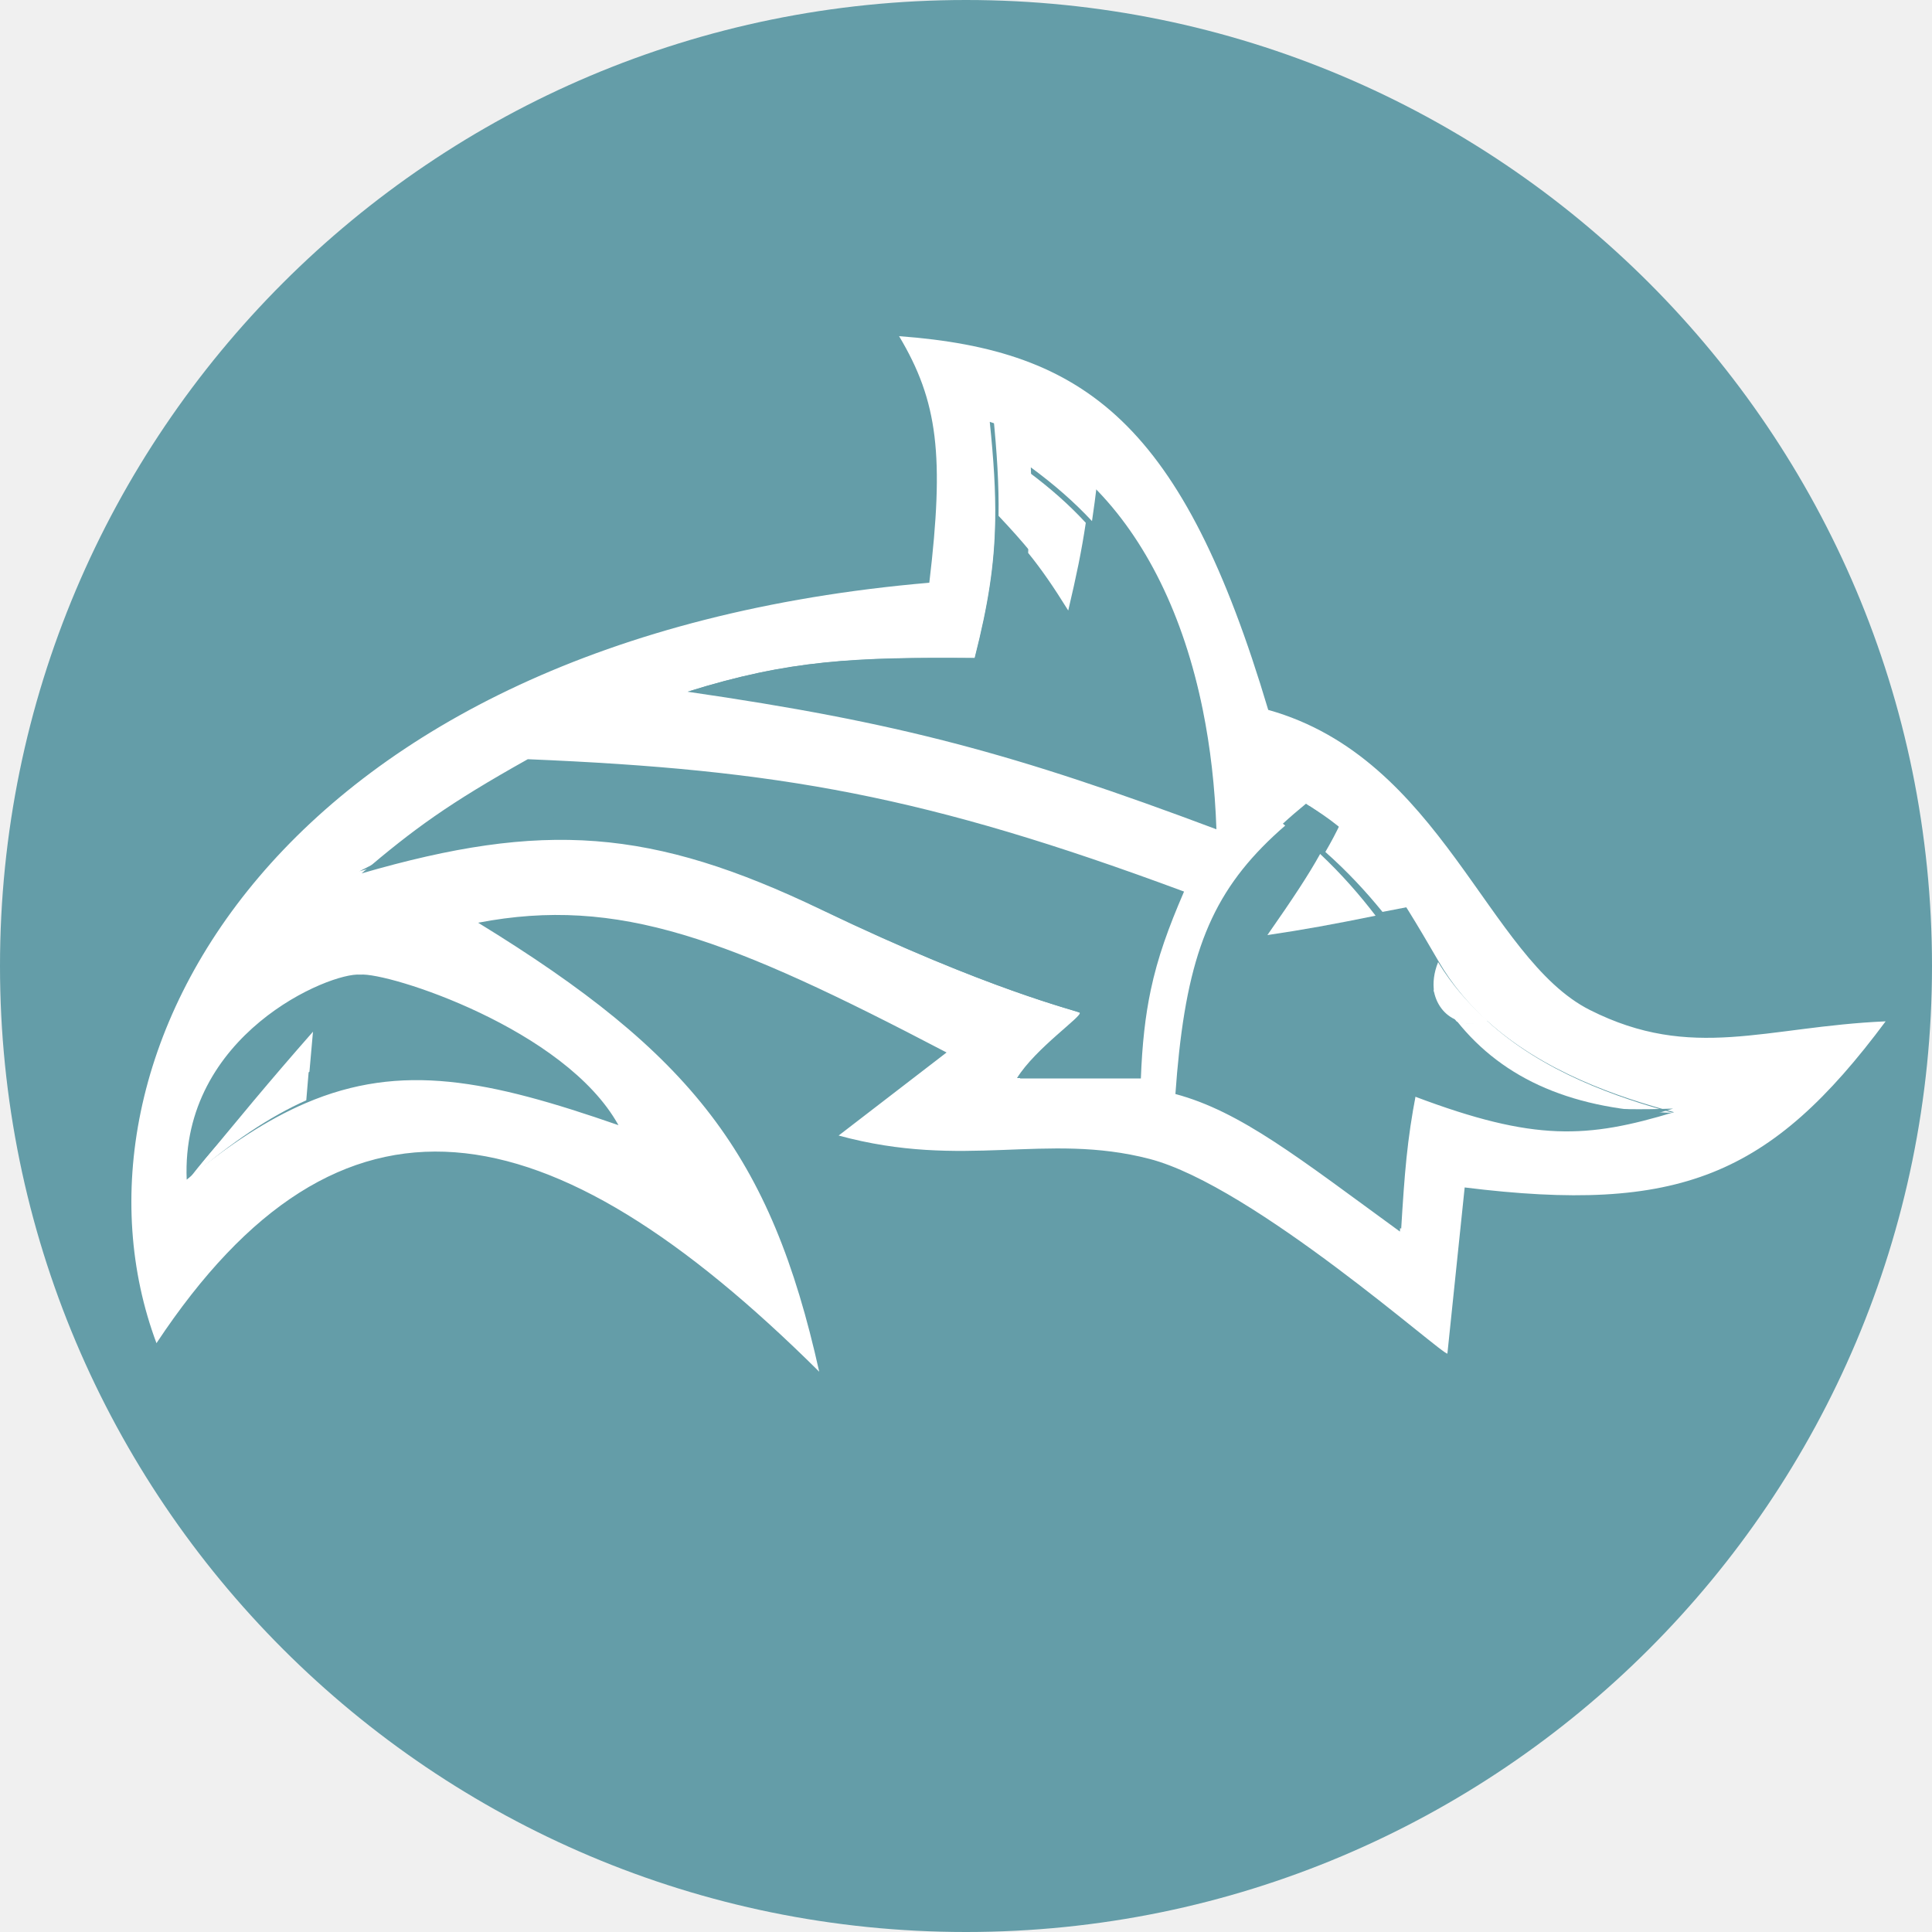
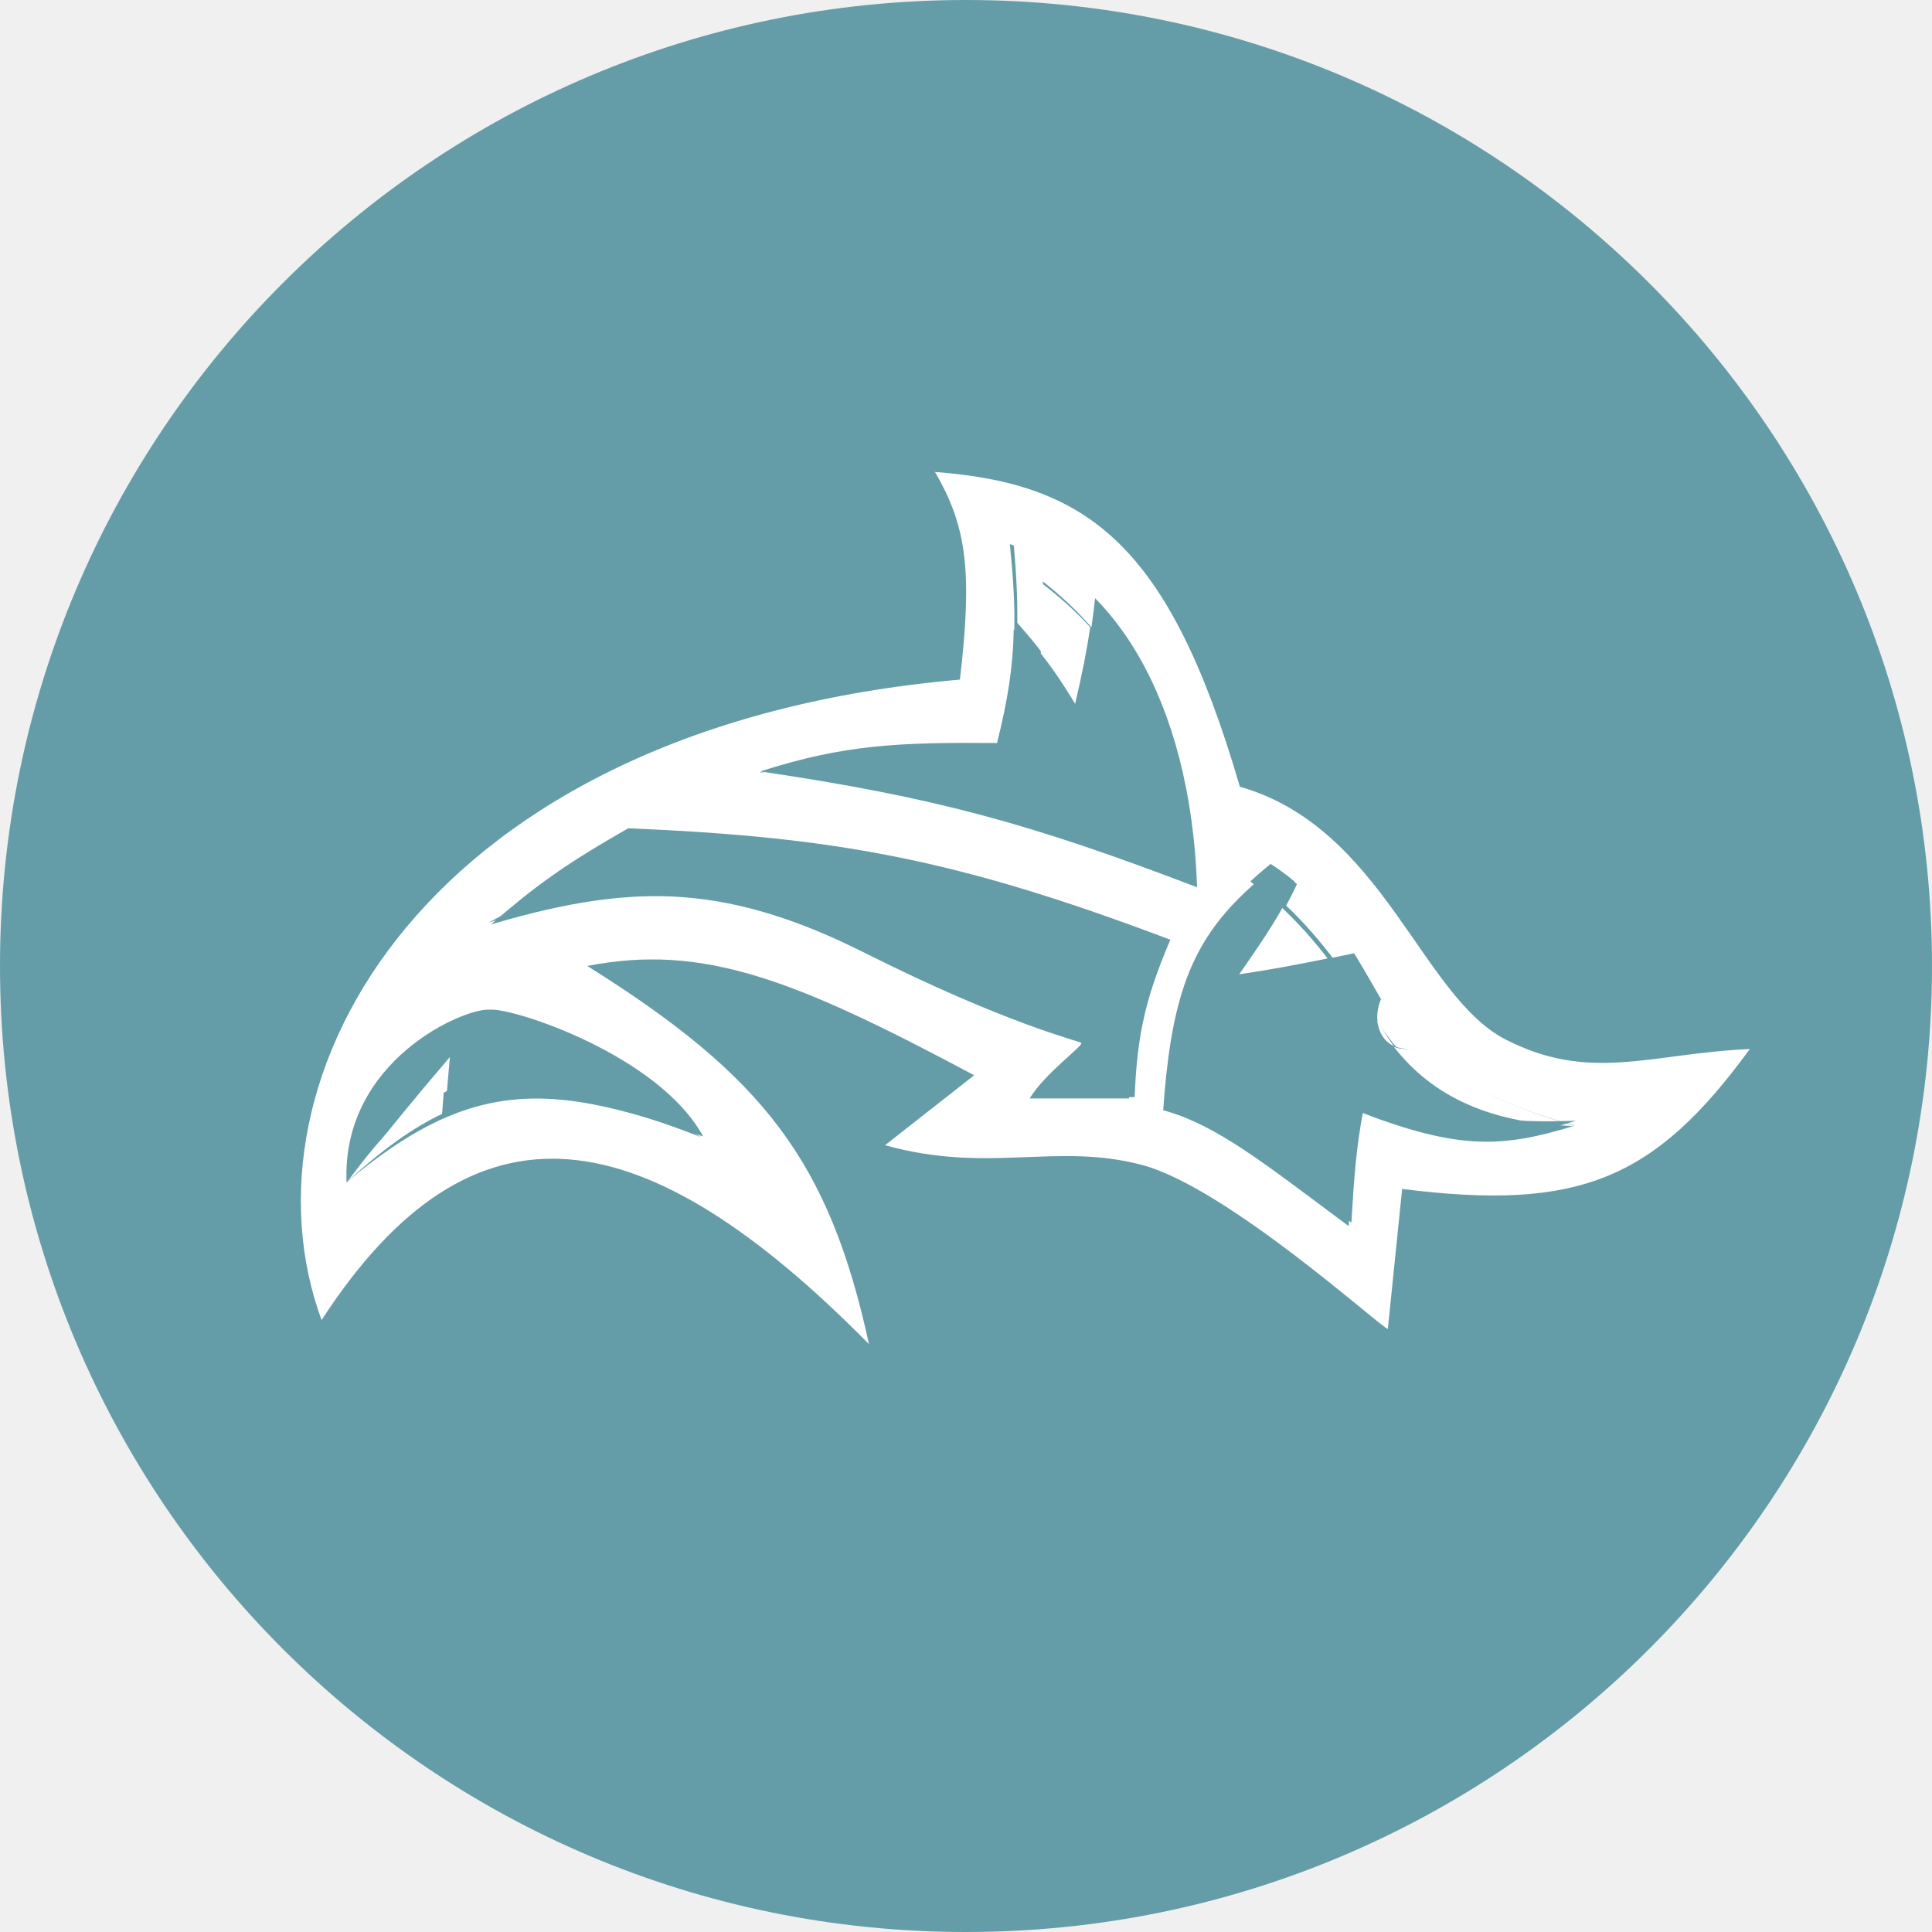
- <svg xmlns="http://www.w3.org/2000/svg" width="800" height="800" viewBox="0 0 800 800" fill="none">
-   <rect width="800" height="800" rx="400" fill="#649DA8" />
-   <path fill-rule="evenodd" clip-rule="evenodd" d="M372.292 139.2C388.459 166.261 391.053 188.815 384.807 241.295C115.679 264.42 20.566 437.883 64.794 556.178C140.948 441.211 226.917 456.45 339.218 568C319.217 478.092 286.515 436.372 197.984 382.079C256.153 370.958 301.875 388.661 391.958 435.813L347.263 470.203C399.334 484.411 432.898 468.71 475.983 479.876C519.069 491.042 597.978 561.743 599.34 560.477L606.491 491.697C695.224 502.698 733.052 487.089 780.8 422.917C731.007 425.08 700.795 439.607 658.335 418.217C615.875 396.824 597.011 314.067 525.147 293.955C489.846 175.406 449.649 144.929 372.292 139.2ZM403.578 272.461C409.213 250.323 411.804 233.732 412.099 215.503C412.294 203.333 411.466 190.433 409.836 174.665C425.886 179.93 440.299 189.034 452.742 201.459C474.432 223.12 490.13 254.87 498.055 293.955C501.177 309.351 503.093 325.886 503.694 343.39C419.794 311.906 371.895 299.087 284.691 286.432C326.797 273.206 353.891 272.059 403.578 272.461ZM218.543 314.374C185.661 332.788 171.467 343.15 149.714 361.66C225.031 339.847 269.647 342.869 340.112 376.706C410.576 410.543 446.485 418.619 448.273 419.693C450.061 420.768 430.073 434.214 422.35 446.56H472.408C472.953 432.198 474.239 420.686 476.491 410.021C479.364 396.42 483.807 384.194 490.286 369.183C383.305 329.458 322.444 318.689 218.543 314.374ZM256.087 465.905C202.292 447.227 166.268 439.751 126.472 456.83C111.066 463.439 95.094 473.731 77.308 488.473C74.798 428.344 136.638 402.498 149.152 403.573C160.773 402.498 233.973 425.989 256.087 465.905ZM542.131 333.718C538.62 336.436 535.325 339.12 532.232 341.804C504.829 365.581 493.307 389.282 488.233 435.813C487.643 441.223 487.139 446.943 486.71 453.008C513.779 460.248 537.948 479.581 579.675 509.967C581.094 487.119 582.108 473.539 585.932 454.083C635.561 472.826 657.33 471.383 693.199 460.531C670.179 454.305 638.984 443.921 615.43 422.386C607.929 415.53 601.205 407.543 595.765 398.199C591.208 390.374 587.142 383.427 583.25 377.179C573.9 362.176 565.542 351.208 553.752 341.804C550.225 338.991 546.39 336.317 542.131 333.718Z" fill="white" />
-   <path d="M552 341.069C548.591 338.192 544.884 335.458 540.768 332.8C537.374 335.58 534.189 338.325 531.2 341.069C536.512 345.282 541.319 349.452 545.726 353.6C548.067 349.382 550.049 345.386 552 341.069Z" fill="#649DA8" />
-   <path d="M595.2 397.821C590.402 390.293 586.121 383.611 582.023 377.6C577.557 378.398 573.446 379.128 569.6 379.802C578.203 389.483 585.598 399.308 593.515 409.6C592.945 406.048 593.419 402.01 595.2 397.821Z" fill="#649DA8" />
-   <path d="M692.8 460.8C669.904 454.532 638.877 444.078 615.45 422.4C610.834 424.215 606.632 424.166 603.2 422.755C622.687 447.199 651.824 459.772 692.8 460.8Z" fill="white" />
-   <path d="M616 422.617C608.178 415.752 601.167 407.755 595.495 398.4C593.731 402.76 593.262 406.963 593.826 410.66C595.704 413.224 597.611 415.817 599.57 418.442C600.729 419.994 601.926 421.505 603.158 422.97C606.756 424.374 611.161 424.423 616 422.617Z" fill="white" />
-   <path d="M584 375.363C574.855 360.705 566.681 349.988 555.149 340.8C553.175 344.924 551.169 348.742 548.8 352.772C558.139 361.073 565.701 369.284 572.461 377.6C576.034 376.915 579.852 376.174 584 375.363Z" fill="white" />
-   <path d="M403.678 272.533C353.994 272.134 326.902 273.273 284.8 286.4C330.288 280.311 355.514 276.553 413.842 286.4C421.34 263.629 424.579 247.554 425.6 230.534C421.715 225.95 417.466 221.386 412.198 216C411.903 234.093 409.313 250.56 403.678 272.533Z" fill="#649DA8" />
-   <path d="M497.6 292.8C489.596 254.263 473.742 222.957 451.837 201.6C451.093 207.514 450.375 212.673 449.6 217.52C467.181 235.388 480.065 257.293 497.6 292.8Z" fill="#649DA8" />
-   <path d="M126.4 456.141C166.192 438.34 202.212 446.132 256 465.6C200.212 433.228 163.566 422.011 127.597 441.869L126.4 456.141Z" fill="#649DA8" />
-   <path d="M411.2 171.2C412.842 187.57 413.675 200.963 413.479 213.598C418.784 219.232 423.062 224.005 426.974 228.8C427.596 217.997 427.398 206.831 426.835 193.515C436.575 200.684 444.788 207.855 452.17 215.78C452.942 210.676 453.659 205.245 454.4 199.018C441.872 186.118 427.361 176.666 411.2 171.2Z" fill="white" />
-   <path d="M78.4 488C95.918 472.912 111.648 462.379 126.821 455.615L128 441.6C111.898 450.459 95.934 465.622 78.4 488Z" fill="white" />
-   <path d="M421.121 446.4H471.121C471.666 431.916 472.95 420.305 475.2 409.549C415.359 392.485 368.775 369.624 319.668 350.026C270.561 330.428 199.548 334.013 148.8 360.776C224.03 338.776 268.594 341.824 338.978 375.95C409.361 410.076 445.228 418.22 447.014 419.304C448.8 420.388 428.836 433.949 421.121 446.4Z" fill="#649DA8" />
-   <path d="M586.41 452.552C635.633 471.417 657.225 469.965 692.8 459.042C639.845 460.918 614.281 452.892 571.668 432C570.745 449.272 569.571 458.841 563.689 475.268C535.335 453.785 519.208 443.793 489.511 434.163C488.926 439.609 488.426 445.365 488 451.47C514.847 458.757 538.819 478.216 580.204 508.8C581.612 485.803 582.618 472.135 586.41 452.552Z" fill="#649DA8" />
-   <path d="M425.6 195.2C426.134 207.93 426.321 218.606 425.731 228.934C431.338 235.869 436.15 242.851 442.334 252.8C445.752 238.293 447.828 228.311 449.6 216.486C442.607 208.91 434.827 202.054 425.6 195.2Z" fill="white" />
-   <path d="M546.638 353.6C541.847 362.245 535.531 371.835 524.8 387.2C540.328 384.886 551.806 382.786 569.6 379.166C563.04 370.603 555.701 362.147 546.638 353.6Z" fill="white" />
-   <path d="M599.509 417.692C597.493 414.962 595.531 412.265 593.6 409.6C594.513 415.638 598.055 420.377 603.2 422.4C601.932 420.876 600.701 419.305 599.509 417.692Z" fill="white" />
-   <path d="M129.6 427.2C111.216 448.13 99.504 462.317 78.4 488C95.981 466.672 111.988 452.22 128.133 443.777L129.6 427.2Z" fill="white" />
+ <svg xmlns="http://www.w3.org/2000/svg" width="700" height="700" viewBox="0 0 700 700" fill="none">
+   <rect width="700" height="700" rx="350" fill="#649DA8" />
+   <path fill-rule="evenodd" clip-rule="evenodd" d="M338.754 171C350.439 190.942 352.314 207.563 347.799 246.238C153.289 263.28 84.546 391.112 116.512 478.288C171.552 393.564 233.685 404.794 314.85 487C300.394 420.743 276.759 389.998 212.774 349.987C254.815 341.792 287.861 354.838 352.967 389.586L320.665 414.93C358.299 425.4 382.557 413.829 413.696 422.058C444.836 430.286 501.867 482.389 502.851 481.456L508.02 430.769C572.151 438.876 599.49 427.373 634 380.083C598.012 381.676 576.177 392.382 545.49 376.619C514.802 360.853 501.168 299.867 449.229 285.045C423.715 197.682 394.664 175.222 338.754 171ZM361.366 269.206C365.439 252.891 367.311 240.664 367.524 227.231C367.665 218.262 367.067 208.756 365.888 197.135C377.489 201.015 387.906 207.725 396.899 216.881C412.575 232.844 423.921 256.242 429.649 285.045C431.905 296.391 433.29 308.577 433.724 321.476C373.085 298.274 338.467 288.827 275.441 279.501C305.873 269.755 325.455 268.909 361.366 269.206ZM227.633 300.093C203.868 313.663 193.61 321.299 177.887 334.94C232.322 318.865 264.568 321.092 315.496 346.028C366.423 370.964 392.377 376.915 393.669 377.707C394.961 378.499 380.515 388.408 374.933 397.506H411.112C411.506 386.922 412.435 378.439 414.063 370.579C416.14 360.556 419.35 351.546 424.033 340.484C346.714 311.208 302.726 303.273 227.633 300.093ZM254.767 411.762C215.888 397.997 189.852 392.488 161.089 405.074C149.955 409.945 138.412 417.529 125.556 428.393C123.743 384.082 168.437 365.035 177.482 365.827C185.88 365.035 238.785 382.346 254.767 411.762ZM461.504 314.348C458.966 316.351 456.585 318.33 454.35 320.307C434.544 337.829 426.217 355.295 422.55 389.586C422.123 393.573 421.759 397.788 421.449 402.258C441.013 407.593 458.481 421.841 488.638 444.233C489.664 427.396 490.397 417.388 493.161 403.05C529.029 416.862 544.763 415.799 570.687 407.802C554.05 403.213 531.504 395.561 514.48 379.691C509.059 374.639 504.199 368.753 500.267 361.867C496.974 356.1 494.035 350.981 491.222 346.376C484.465 335.32 478.424 327.237 469.903 320.307C467.353 318.234 464.582 316.264 461.504 314.348Z" fill="white" />
+   <path d="M469 319.361C466.377 317.148 463.526 315.045 460.36 313C457.749 315.138 455.3 317.25 453 319.361C457.086 322.602 460.784 325.809 464.174 329C465.975 325.755 467.499 322.681 469 319.361Z" fill="#649DA8" />
+   <path d="M500 361.534C496.439 356.123 493.261 351.32 490.22 347C486.906 347.574 483.854 348.098 481 348.583C487.385 355.54 492.873 362.602 498.75 370C498.326 367.447 498.678 364.545 500 361.534Z" fill="#649DA8" />
+   <path d="M571 408C554.135 403.266 531.28 395.372 514.023 379C510.623 380.371 507.528 380.333 505 379.268C519.354 397.728 540.817 407.224 571 408Z" fill="white" />
+   <path d="M515 379.028C509.413 374.201 504.405 368.578 500.353 362C499.094 365.066 498.758 368.021 499.162 370.621C500.502 372.423 501.865 374.246 503.264 376.092C504.092 377.183 504.947 378.246 505.827 379.276C508.397 380.263 511.543 380.298 515 379.028Z" fill="white" />
+   <path d="M491 345.298C484.505 334.145 478.699 325.991 470.509 319C469.107 322.138 467.683 325.043 466 328.109C472.633 334.425 478.004 340.672 482.805 347C485.342 346.479 488.054 345.915 491 345.298Z" fill="white" />
+   <path d="M361.119 269.758C325.127 269.462 305.5 270.304 275 280C307.953 275.502 326.227 272.727 368.483 280C373.914 263.181 376.261 251.307 377 238.735C374.186 235.349 371.108 231.979 367.291 228C367.078 241.364 365.201 253.527 361.119 269.758Z" fill="#649DA8" />
+   <path d="M429 284C423.331 255.689 412.1 232.69 396.585 217C396.058 221.345 395.549 225.134 395 228.695C407.453 241.822 416.579 257.915 429 284Z" fill="#649DA8" />
+   <path d="M160 404.681C188.862 390.906 214.987 396.935 254 412C213.536 386.95 186.957 378.27 160.868 393.636L160 404.681Z" fill="#649DA8" />
+   <path d="M367 194C368.14 206.221 368.719 216.219 368.583 225.651C372.266 229.857 375.238 233.421 377.954 237C378.386 228.935 378.249 220.599 377.858 210.658C384.621 216.011 390.325 221.364 395.451 227.28C395.988 223.47 396.485 219.415 397 214.767C388.3 205.137 378.222 198.08 367 194Z" fill="white" />
+   <path d="M126 428C138.362 416.619 149.461 408.674 160.168 403.572L161 393C149.638 399.682 138.373 411.12 126 428Z" fill="white" />
+   <path d="M373.065 398H409.064C409.456 387.216 410.38 378.573 412 370.565C368.916 357.861 335.377 340.842 300.021 326.251C264.665 311.66 213.537 314.33 177 334.254C231.164 317.876 263.249 320.145 313.924 345.551C364.597 370.957 390.421 377.02 391.707 377.827C392.993 378.634 378.619 388.73 373.065 398Z" fill="#649DA8" />
+   <path d="M494.117 401.254C529.688 415.255 545.292 414.177 571 406.07C532.731 407.463 514.258 401.506 483.463 386C482.796 398.819 481.948 405.921 477.697 418.113C457.207 402.169 445.552 394.752 424.092 387.606C423.669 391.647 423.308 395.92 423 400.451C442.401 405.858 459.725 420.301 489.632 443C490.649 425.932 491.376 415.788 494.117 401.254Z" fill="#649DA8" />
+   <path d="M377 211C377.4 220.725 377.541 228.88 377.098 236.769C381.303 242.066 384.912 247.4 389.551 255C392.114 243.918 393.671 236.293 395 227.26C389.755 221.473 383.92 216.236 377 211Z" fill="white" />
+   <path d="M464.598 329C461.177 335.175 456.665 342.025 449 353C460.092 351.347 468.29 349.847 481 347.262C476.314 341.145 471.072 335.105 464.598 329Z" fill="white" />
+   <path d="M502.693 375.69C501.433 373.77 500.207 371.874 499 370C499.571 374.245 501.784 377.578 505 379C504.208 377.928 503.438 376.824 502.693 375.69Z" fill="white" />
+   <path d="M163 383C149.715 398.491 141.251 408.991 126 428C138.705 412.214 150.273 401.518 161.94 395.269L163 383Z" fill="white" />
</svg>
